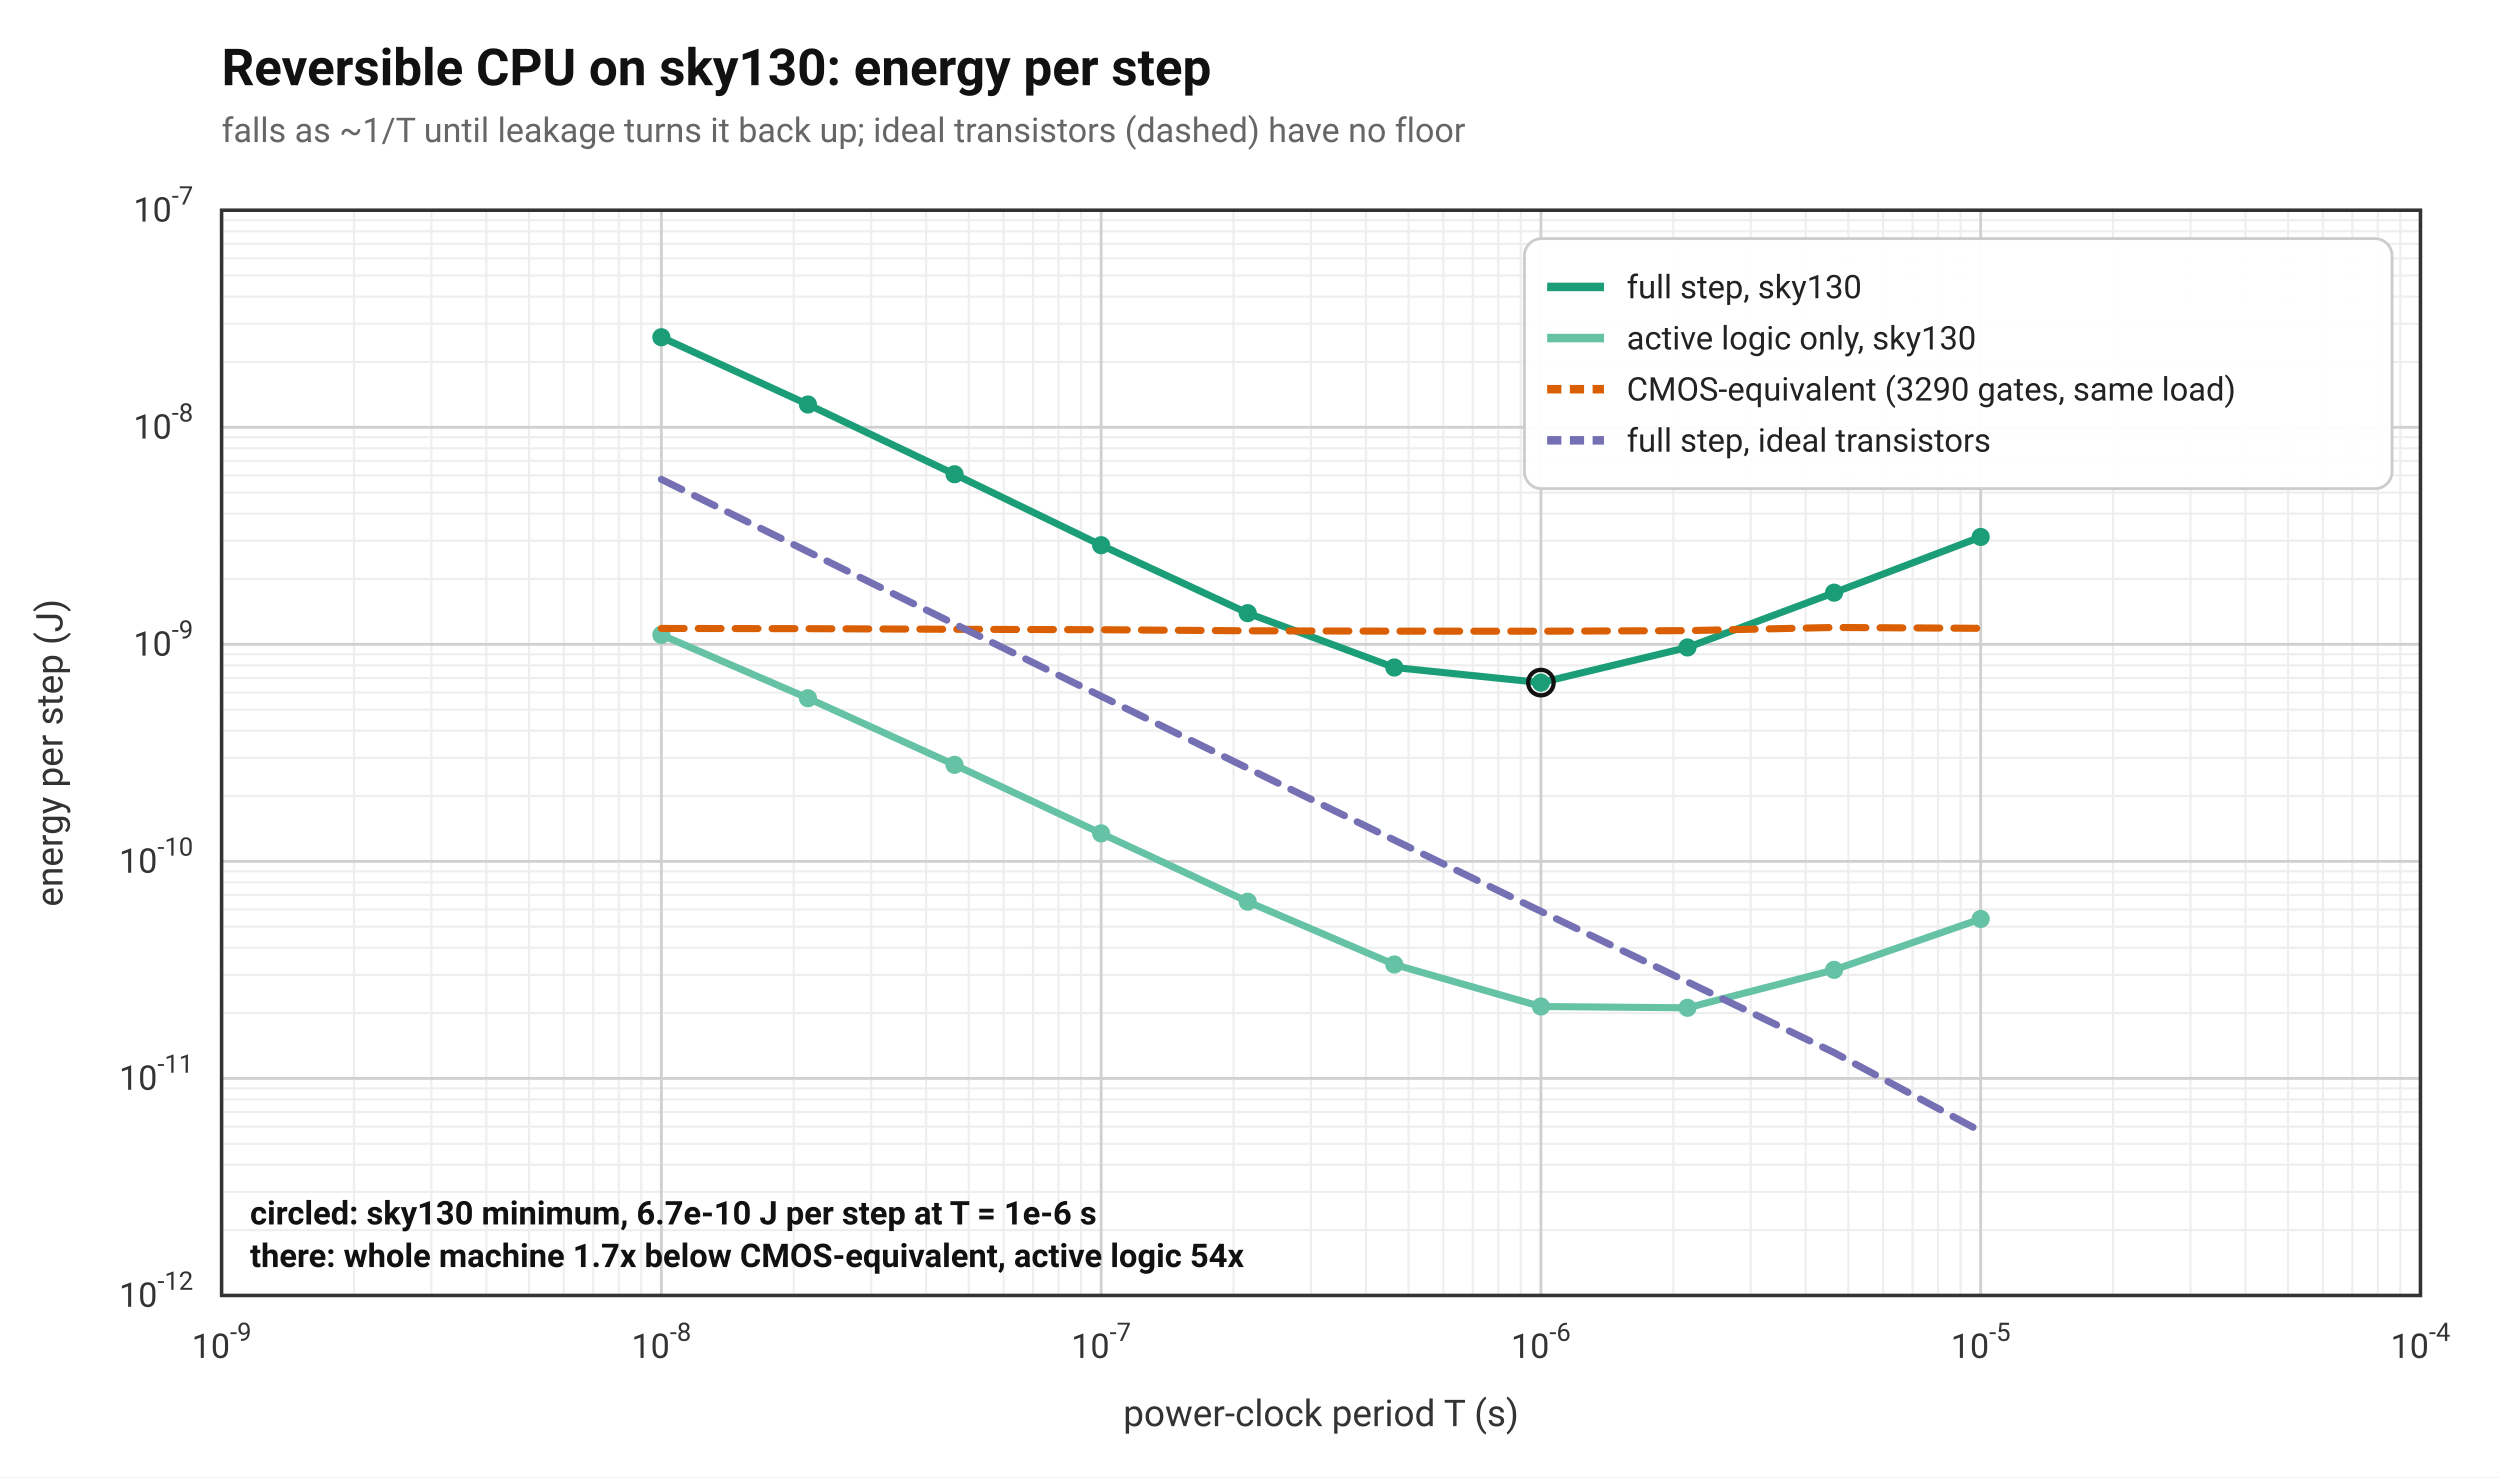
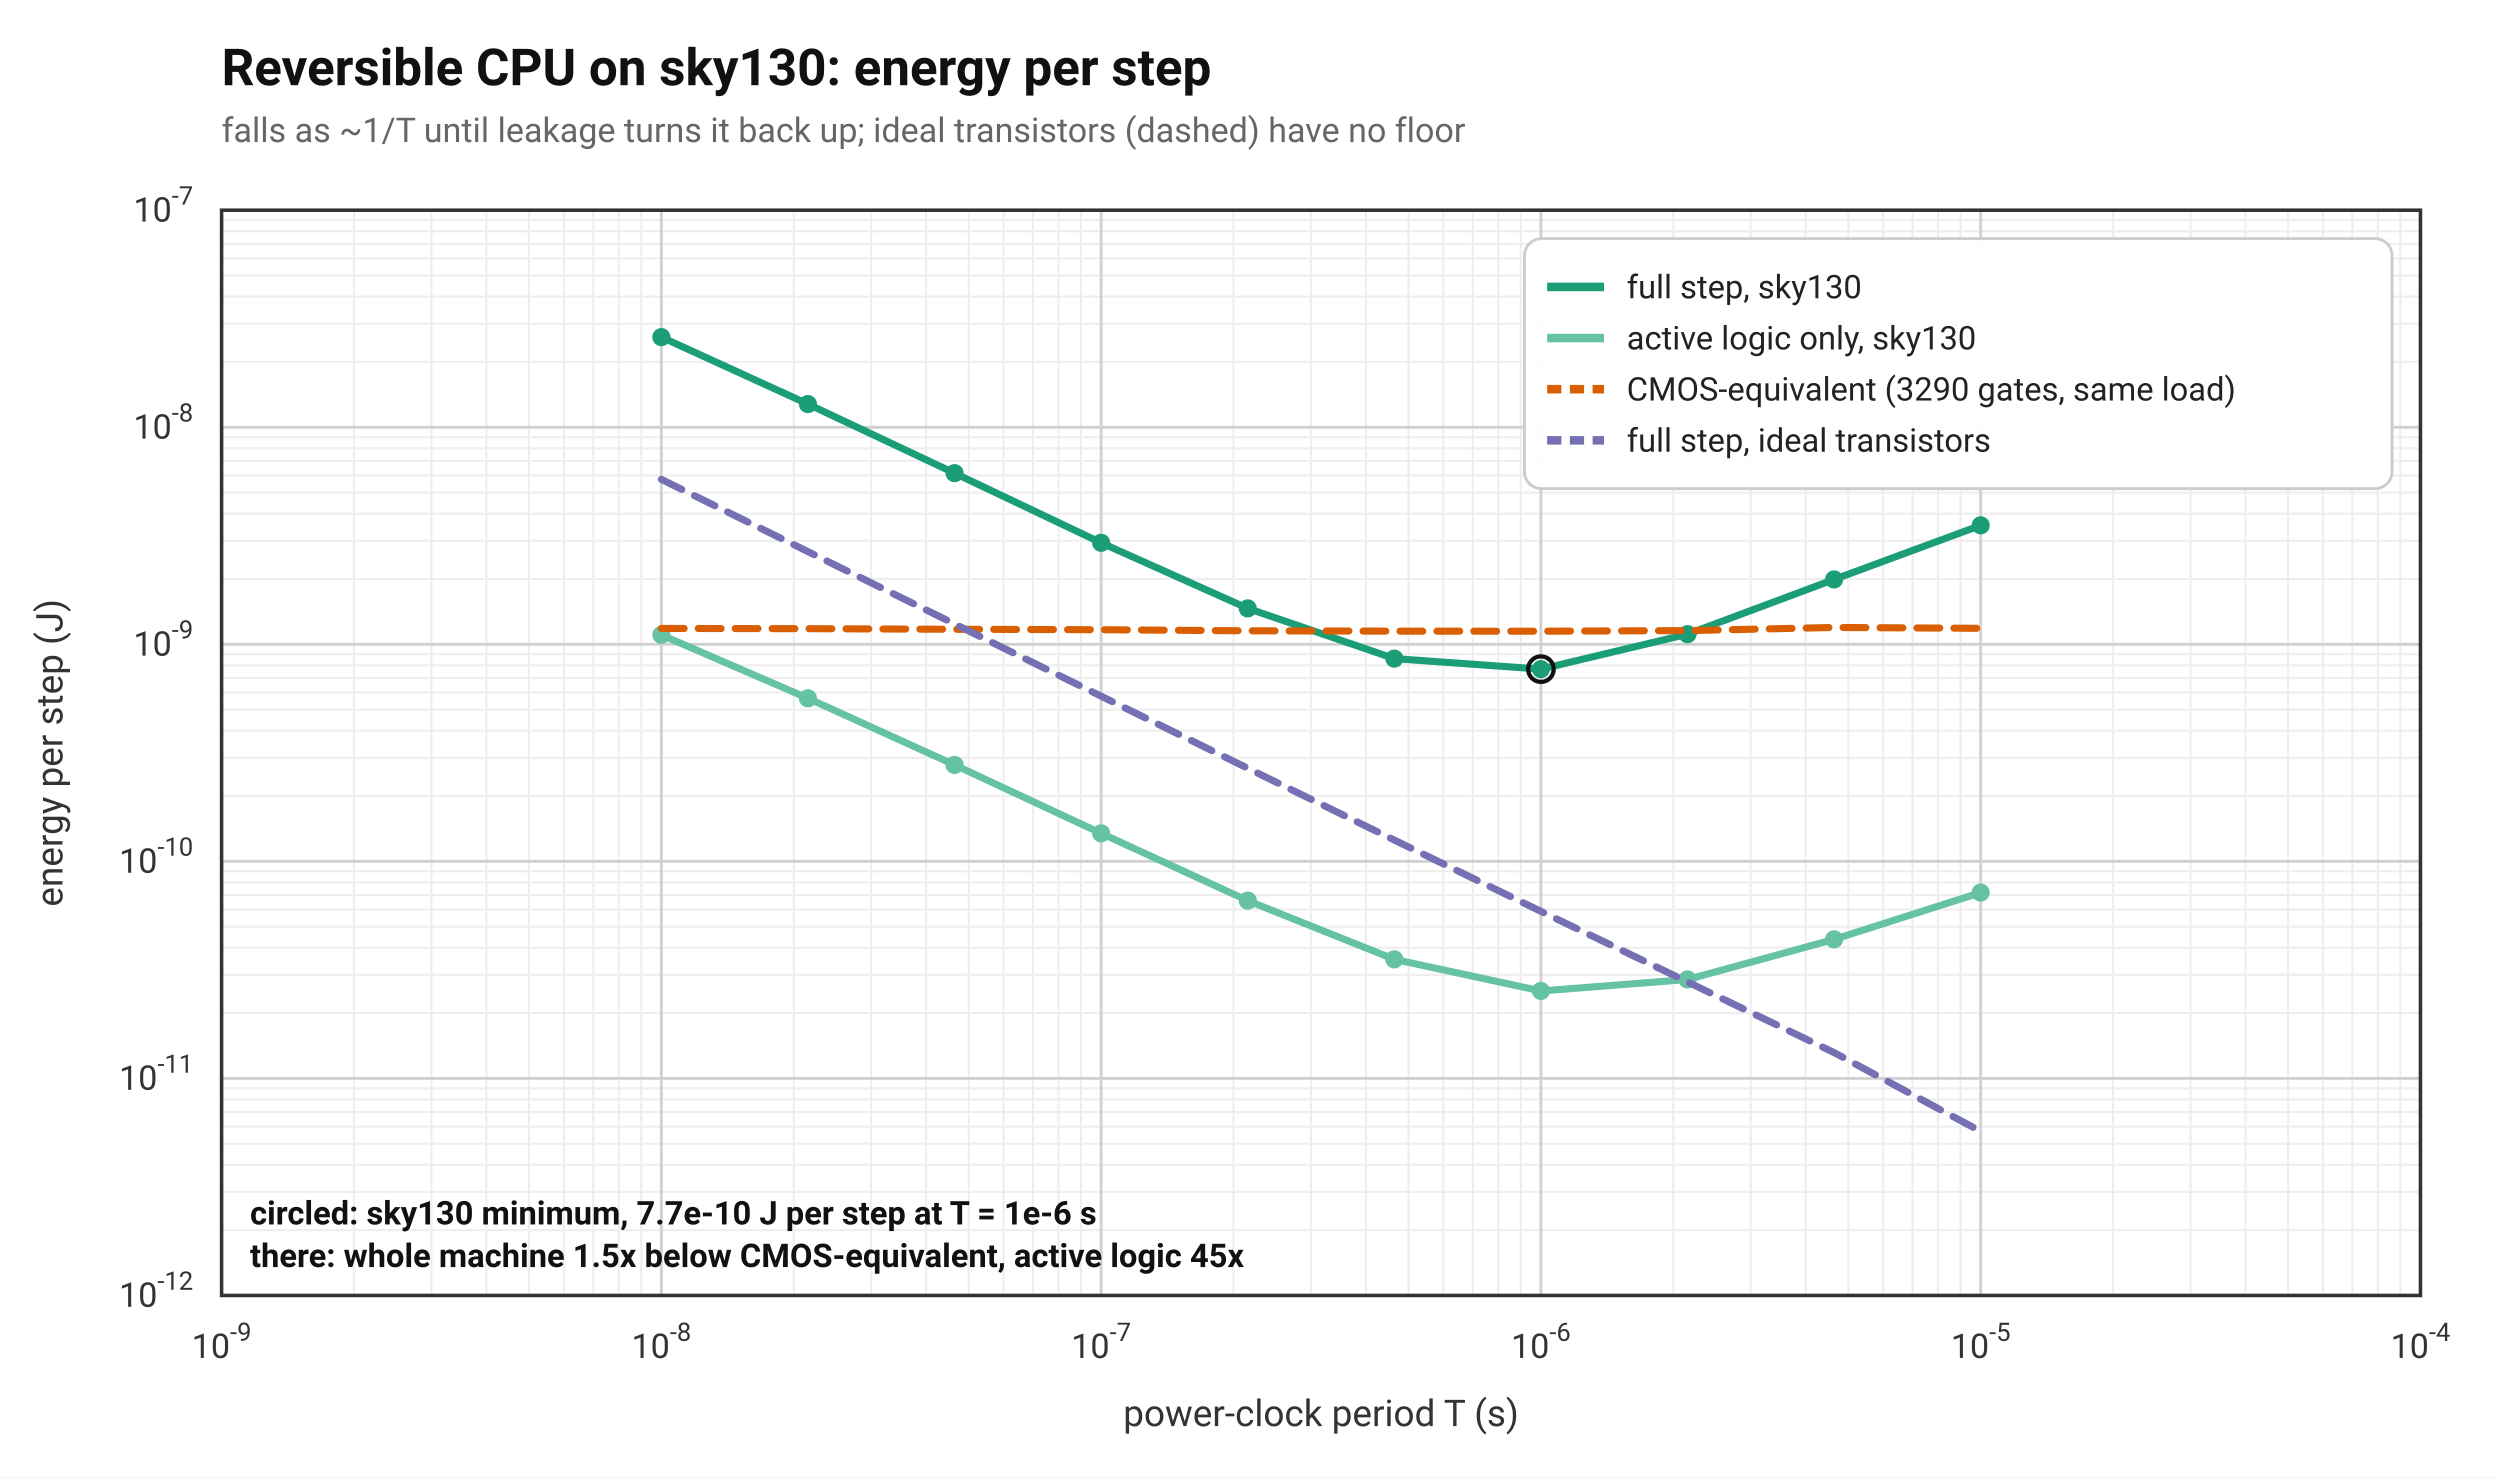
<svg xmlns="http://www.w3.org/2000/svg" width="880" height="520" viewBox="0 0 880 520" font-family="system-ui, -apple-system, Segoe UI, Roboto, sans-serif">
  <rect width="880" height="520" fill="#ffffff" />
  <text x="78" y="30" font-size="18" font-weight="700" fill="#111111" font-family="system-ui, -apple-system, Segoe UI, Roboto, sans-serif">Reversible CPU on sky130: energy per step</text>
  <text x="78" y="50" font-size="12" fill="#666666" font-family="system-ui, -apple-system, Segoe UI, Roboto, sans-serif">falls as ~1/T until leakage turns it back up; ideal transistors (dashed) have no floor</text>
  <line x1="124.599" y1="74" x2="124.599" y2="456" stroke="#eeeeee" stroke-width="0.75" />
  <line x1="151.858" y1="74" x2="151.858" y2="456" stroke="#eeeeee" stroke-width="0.75" />
  <line x1="171.199" y1="74" x2="171.199" y2="456" stroke="#eeeeee" stroke-width="0.75" />
  <line x1="186.201" y1="74" x2="186.201" y2="456" stroke="#eeeeee" stroke-width="0.75" />
  <line x1="198.458" y1="74" x2="198.458" y2="456" stroke="#eeeeee" stroke-width="0.75" />
  <line x1="208.821" y1="74" x2="208.821" y2="456" stroke="#eeeeee" stroke-width="0.75" />
  <line x1="217.798" y1="74" x2="217.798" y2="456" stroke="#eeeeee" stroke-width="0.75" />
  <line x1="225.717" y1="74" x2="225.717" y2="456" stroke="#eeeeee" stroke-width="0.75" />
  <line x1="279.399" y1="74" x2="279.399" y2="456" stroke="#eeeeee" stroke-width="0.75" />
  <line x1="306.658" y1="74" x2="306.658" y2="456" stroke="#eeeeee" stroke-width="0.75" />
  <line x1="325.999" y1="74" x2="325.999" y2="456" stroke="#eeeeee" stroke-width="0.75" />
  <line x1="341.001" y1="74" x2="341.001" y2="456" stroke="#eeeeee" stroke-width="0.75" />
  <line x1="353.258" y1="74" x2="353.258" y2="456" stroke="#eeeeee" stroke-width="0.75" />
  <line x1="363.621" y1="74" x2="363.621" y2="456" stroke="#eeeeee" stroke-width="0.75" />
  <line x1="372.598" y1="74" x2="372.598" y2="456" stroke="#eeeeee" stroke-width="0.75" />
  <line x1="380.517" y1="74" x2="380.517" y2="456" stroke="#eeeeee" stroke-width="0.75" />
  <line x1="434.199" y1="74" x2="434.199" y2="456" stroke="#eeeeee" stroke-width="0.75" />
  <line x1="461.458" y1="74" x2="461.458" y2="456" stroke="#eeeeee" stroke-width="0.75" />
  <line x1="480.799" y1="74" x2="480.799" y2="456" stroke="#eeeeee" stroke-width="0.75" />
  <line x1="495.801" y1="74" x2="495.801" y2="456" stroke="#eeeeee" stroke-width="0.75" />
  <line x1="508.058" y1="74" x2="508.058" y2="456" stroke="#eeeeee" stroke-width="0.75" />
  <line x1="518.421" y1="74" x2="518.421" y2="456" stroke="#eeeeee" stroke-width="0.75" />
  <line x1="527.398" y1="74" x2="527.398" y2="456" stroke="#eeeeee" stroke-width="0.75" />
  <line x1="535.317" y1="74" x2="535.317" y2="456" stroke="#eeeeee" stroke-width="0.75" />
  <line x1="588.999" y1="74" x2="588.999" y2="456" stroke="#eeeeee" stroke-width="0.75" />
  <line x1="616.258" y1="74" x2="616.258" y2="456" stroke="#eeeeee" stroke-width="0.75" />
  <line x1="635.599" y1="74" x2="635.599" y2="456" stroke="#eeeeee" stroke-width="0.75" />
  <line x1="650.601" y1="74" x2="650.601" y2="456" stroke="#eeeeee" stroke-width="0.75" />
  <line x1="662.858" y1="74" x2="662.858" y2="456" stroke="#eeeeee" stroke-width="0.75" />
  <line x1="673.221" y1="74" x2="673.221" y2="456" stroke="#eeeeee" stroke-width="0.75" />
  <line x1="682.198" y1="74" x2="682.198" y2="456" stroke="#eeeeee" stroke-width="0.75" />
  <line x1="690.117" y1="74" x2="690.117" y2="456" stroke="#eeeeee" stroke-width="0.75" />
  <line x1="743.799" y1="74" x2="743.799" y2="456" stroke="#eeeeee" stroke-width="0.75" />
  <line x1="771.058" y1="74" x2="771.058" y2="456" stroke="#eeeeee" stroke-width="0.75" />
  <line x1="790.399" y1="74" x2="790.399" y2="456" stroke="#eeeeee" stroke-width="0.75" />
  <line x1="805.401" y1="74" x2="805.401" y2="456" stroke="#eeeeee" stroke-width="0.75" />
  <line x1="817.658" y1="74" x2="817.658" y2="456" stroke="#eeeeee" stroke-width="0.75" />
  <line x1="828.021" y1="74" x2="828.021" y2="456" stroke="#eeeeee" stroke-width="0.75" />
  <line x1="836.998" y1="74" x2="836.998" y2="456" stroke="#eeeeee" stroke-width="0.75" />
  <line x1="844.917" y1="74" x2="844.917" y2="456" stroke="#eeeeee" stroke-width="0.75" />
  <line x1="78" y1="433.001" x2="852" y2="433.001" stroke="#eeeeee" stroke-width="0.75" />
  <line x1="78" y1="419.548" x2="852" y2="419.548" stroke="#eeeeee" stroke-width="0.75" />
  <line x1="78" y1="410.003" x2="852" y2="410.003" stroke="#eeeeee" stroke-width="0.75" />
  <line x1="78" y1="402.599" x2="852" y2="402.599" stroke="#eeeeee" stroke-width="0.75" />
  <line x1="78" y1="396.549" x2="852" y2="396.549" stroke="#eeeeee" stroke-width="0.75" />
  <line x1="78" y1="391.435" x2="852" y2="391.435" stroke="#eeeeee" stroke-width="0.75" />
  <line x1="78" y1="387.004" x2="852" y2="387.004" stroke="#eeeeee" stroke-width="0.75" />
  <line x1="78" y1="383.096" x2="852" y2="383.096" stroke="#eeeeee" stroke-width="0.75" />
  <line x1="78" y1="356.601" x2="852" y2="356.601" stroke="#eeeeee" stroke-width="0.75" />
  <line x1="78" y1="343.148" x2="852" y2="343.148" stroke="#eeeeee" stroke-width="0.75" />
  <line x1="78" y1="333.603" x2="852" y2="333.603" stroke="#eeeeee" stroke-width="0.75" />
  <line x1="78" y1="326.199" x2="852" y2="326.199" stroke="#eeeeee" stroke-width="0.75" />
  <line x1="78" y1="320.149" x2="852" y2="320.149" stroke="#eeeeee" stroke-width="0.75" />
  <line x1="78" y1="315.035" x2="852" y2="315.035" stroke="#eeeeee" stroke-width="0.75" />
  <line x1="78" y1="310.604" x2="852" y2="310.604" stroke="#eeeeee" stroke-width="0.75" />
  <line x1="78" y1="306.696" x2="852" y2="306.696" stroke="#eeeeee" stroke-width="0.75" />
  <line x1="78" y1="280.201" x2="852" y2="280.201" stroke="#eeeeee" stroke-width="0.75" />
  <line x1="78" y1="266.748" x2="852" y2="266.748" stroke="#eeeeee" stroke-width="0.75" />
  <line x1="78" y1="257.203" x2="852" y2="257.203" stroke="#eeeeee" stroke-width="0.75" />
  <line x1="78" y1="249.799" x2="852" y2="249.799" stroke="#eeeeee" stroke-width="0.75" />
  <line x1="78" y1="243.749" x2="852" y2="243.749" stroke="#eeeeee" stroke-width="0.75" />
  <line x1="78" y1="238.635" x2="852" y2="238.635" stroke="#eeeeee" stroke-width="0.75" />
  <line x1="78" y1="234.204" x2="852" y2="234.204" stroke="#eeeeee" stroke-width="0.75" />
  <line x1="78" y1="230.296" x2="852" y2="230.296" stroke="#eeeeee" stroke-width="0.75" />
  <line x1="78" y1="203.801" x2="852" y2="203.801" stroke="#eeeeee" stroke-width="0.75" />
  <line x1="78" y1="190.348" x2="852" y2="190.348" stroke="#eeeeee" stroke-width="0.75" />
  <line x1="78" y1="180.803" x2="852" y2="180.803" stroke="#eeeeee" stroke-width="0.75" />
  <line x1="78" y1="173.399" x2="852" y2="173.399" stroke="#eeeeee" stroke-width="0.75" />
  <line x1="78" y1="167.349" x2="852" y2="167.349" stroke="#eeeeee" stroke-width="0.75" />
  <line x1="78" y1="162.235" x2="852" y2="162.235" stroke="#eeeeee" stroke-width="0.75" />
  <line x1="78" y1="157.804" x2="852" y2="157.804" stroke="#eeeeee" stroke-width="0.75" />
  <line x1="78" y1="153.896" x2="852" y2="153.896" stroke="#eeeeee" stroke-width="0.75" />
  <line x1="78" y1="127.401" x2="852" y2="127.401" stroke="#eeeeee" stroke-width="0.75" />
  <line x1="78" y1="113.948" x2="852" y2="113.948" stroke="#eeeeee" stroke-width="0.75" />
  <line x1="78" y1="104.403" x2="852" y2="104.403" stroke="#eeeeee" stroke-width="0.75" />
  <line x1="78" y1="96.999" x2="852" y2="96.999" stroke="#eeeeee" stroke-width="0.75" />
  <line x1="78" y1="90.949" x2="852" y2="90.949" stroke="#eeeeee" stroke-width="0.75" />
  <line x1="78" y1="85.835" x2="852" y2="85.835" stroke="#eeeeee" stroke-width="0.75" />
  <line x1="78" y1="81.404" x2="852" y2="81.404" stroke="#eeeeee" stroke-width="0.75" />
  <line x1="78" y1="77.496" x2="852" y2="77.496" stroke="#eeeeee" stroke-width="0.75" />
  <line x1="78" y1="74" x2="78" y2="456" stroke="#d0d0d0" stroke-width="1" />
  <text x="78" y="478" font-size="12" fill="#333333" text-anchor="middle" font-family="system-ui, -apple-system, Segoe UI, Roboto, sans-serif">10<tspan dy="-6" font-size="9">-9</tspan>
  </text>
  <line x1="232.8" y1="74" x2="232.8" y2="456" stroke="#d0d0d0" stroke-width="1" />
  <text x="232.8" y="478" font-size="12" fill="#333333" text-anchor="middle" font-family="system-ui, -apple-system, Segoe UI, Roboto, sans-serif">10<tspan dy="-6" font-size="9">-8</tspan>
  </text>
  <line x1="387.6" y1="74" x2="387.6" y2="456" stroke="#d0d0d0" stroke-width="1" />
  <text x="387.6" y="478" font-size="12" fill="#333333" text-anchor="middle" font-family="system-ui, -apple-system, Segoe UI, Roboto, sans-serif">10<tspan dy="-6" font-size="9">-7</tspan>
  </text>
  <line x1="542.4" y1="74" x2="542.4" y2="456" stroke="#d0d0d0" stroke-width="1" />
  <text x="542.4" y="478" font-size="12" fill="#333333" text-anchor="middle" font-family="system-ui, -apple-system, Segoe UI, Roboto, sans-serif">10<tspan dy="-6" font-size="9">-6</tspan>
  </text>
  <line x1="697.2" y1="74" x2="697.2" y2="456" stroke="#d0d0d0" stroke-width="1" />
  <text x="697.2" y="478" font-size="12" fill="#333333" text-anchor="middle" font-family="system-ui, -apple-system, Segoe UI, Roboto, sans-serif">10<tspan dy="-6" font-size="9">-5</tspan>
  </text>
  <line x1="852" y1="74" x2="852" y2="456" stroke="#d0d0d0" stroke-width="1" />
  <text x="852" y="478" font-size="12" fill="#333333" text-anchor="middle" font-family="system-ui, -apple-system, Segoe UI, Roboto, sans-serif">10<tspan dy="-6" font-size="9">-4</tspan>
  </text>
  <line x1="78" y1="456" x2="852" y2="456" stroke="#d0d0d0" stroke-width="1" />
  <text x="68" y="460" font-size="12" fill="#333333" text-anchor="end" font-family="system-ui, -apple-system, Segoe UI, Roboto, sans-serif">10<tspan dy="-6" font-size="9">-12</tspan>
  </text>
  <line x1="78" y1="379.6" x2="852" y2="379.6" stroke="#d0d0d0" stroke-width="1" />
  <text x="68" y="383.6" font-size="12" fill="#333333" text-anchor="end" font-family="system-ui, -apple-system, Segoe UI, Roboto, sans-serif">10<tspan dy="-6" font-size="9">-11</tspan>
  </text>
  <line x1="78" y1="303.2" x2="852" y2="303.2" stroke="#d0d0d0" stroke-width="1" />
  <text x="68" y="307.2" font-size="12" fill="#333333" text-anchor="end" font-family="system-ui, -apple-system, Segoe UI, Roboto, sans-serif">10<tspan dy="-6" font-size="9">-10</tspan>
  </text>
  <line x1="78" y1="226.8" x2="852" y2="226.8" stroke="#d0d0d0" stroke-width="1" />
  <text x="68" y="230.8" font-size="12" fill="#333333" text-anchor="end" font-family="system-ui, -apple-system, Segoe UI, Roboto, sans-serif">10<tspan dy="-6" font-size="9">-9</tspan>
  </text>
  <line x1="78" y1="150.4" x2="852" y2="150.4" stroke="#d0d0d0" stroke-width="1" />
  <text x="68" y="154.4" font-size="12" fill="#333333" text-anchor="end" font-family="system-ui, -apple-system, Segoe UI, Roboto, sans-serif">10<tspan dy="-6" font-size="9">-8</tspan>
  </text>
  <line x1="78" y1="74" x2="852" y2="74" stroke="#d0d0d0" stroke-width="1" />
  <text x="68" y="78" font-size="12" fill="#333333" text-anchor="end" font-family="system-ui, -apple-system, Segoe UI, Roboto, sans-serif">10<tspan dy="-6" font-size="9">-7</tspan>
  </text>
  <rect x="78" y="74" width="774" height="382" fill="none" stroke="#333333" stroke-width="1.25" />
-   <polyline points="232.8,118.705 284.4,142.386 336,166.938 387.6,191.913 439.2,215.834 490.8,234.962 542.4,240.277 594,227.897 645.6,208.622 697.2,189.006" fill="none" stroke="#1b9e77" stroke-width="2.5" stroke-linejoin="round" stroke-linecap="round" />
-   <circle cx="232.8" cy="118.705" r="3.2" fill="#1b9e77" />
-   <circle cx="284.4" cy="142.386" r="3.2" fill="#1b9e77" />
-   <circle cx="336" cy="166.938" r="3.2" fill="#1b9e77" />
-   <circle cx="387.6" cy="191.913" r="3.2" fill="#1b9e77" />
-   <circle cx="439.2" cy="215.834" r="3.2" fill="#1b9e77" />
-   <circle cx="490.8" cy="234.962" r="3.2" fill="#1b9e77" />
-   <circle cx="542.4" cy="240.277" r="3.2" fill="#1b9e77" />
-   <circle cx="594" cy="227.897" r="3.2" fill="#1b9e77" />
-   <circle cx="645.6" cy="208.622" r="3.2" fill="#1b9e77" />
-   <circle cx="697.2" cy="189.006" r="3.2" fill="#1b9e77" />
-   <polyline points="232.8,223.47 284.4,245.78 336,269.225 387.6,293.36 439.2,317.403 490.8,339.504 542.4,354.291 594,354.746 645.6,341.39 697.2,323.471" fill="none" stroke="#66c2a5" stroke-width="2.5" stroke-linejoin="round" stroke-linecap="round" />
-   <circle cx="232.8" cy="223.47" r="3.2" fill="#66c2a5" />
-   <circle cx="284.4" cy="245.78" r="3.2" fill="#66c2a5" />
-   <circle cx="336" cy="269.225" r="3.2" fill="#66c2a5" />
-   <circle cx="387.6" cy="293.36" r="3.2" fill="#66c2a5" />
-   <circle cx="439.2" cy="317.403" r="3.2" fill="#66c2a5" />
-   <circle cx="490.8" cy="339.504" r="3.2" fill="#66c2a5" />
-   <circle cx="542.4" cy="354.291" r="3.2" fill="#66c2a5" />
-   <circle cx="594" cy="354.746" r="3.2" fill="#66c2a5" />
-   <circle cx="645.6" cy="341.39" r="3.2" fill="#66c2a5" />
-   <circle cx="697.2" cy="323.471" r="3.2" fill="#66c2a5" />
+   <polyline points="232.8,118.665 284.4,142.24 336,166.55 387.6,191.071 439.2,214.155 490.8,231.838 542.4,235.537 594,223.222 645.6,203.962 697.2,184.916" fill="none" stroke="#1b9e77" stroke-width="2.5" stroke-linejoin="round" stroke-linecap="round" />
+   <circle cx="232.8" cy="118.665" r="3.2" fill="#1b9e77" />
+   <circle cx="284.4" cy="142.24" r="3.2" fill="#1b9e77" />
+   <circle cx="336" cy="166.55" r="3.2" fill="#1b9e77" />
+   <circle cx="387.6" cy="191.071" r="3.2" fill="#1b9e77" />
+   <circle cx="439.2" cy="214.155" r="3.2" fill="#1b9e77" />
+   <circle cx="490.8" cy="231.838" r="3.2" fill="#1b9e77" />
+   <circle cx="542.4" cy="235.537" r="3.2" fill="#1b9e77" />
+   <circle cx="594" cy="223.222" r="3.2" fill="#1b9e77" />
+   <circle cx="645.6" cy="203.962" r="3.2" fill="#1b9e77" />
+   <circle cx="697.2" cy="184.916" r="3.2" fill="#1b9e77" />
+   <polyline points="232.8,223.491 284.4,245.806 336,269.248 387.6,293.333 439.2,317.033 490.8,337.691 542.4,348.817 594,344.785 645.6,330.65 697.2,314.181" fill="none" stroke="#66c2a5" stroke-width="2.5" stroke-linejoin="round" stroke-linecap="round" />
+   <circle cx="232.8" cy="223.491" r="3.2" fill="#66c2a5" />
+   <circle cx="284.4" cy="245.806" r="3.2" fill="#66c2a5" />
+   <circle cx="336" cy="269.248" r="3.2" fill="#66c2a5" />
+   <circle cx="387.6" cy="293.333" r="3.2" fill="#66c2a5" />
+   <circle cx="439.2" cy="317.033" r="3.2" fill="#66c2a5" />
+   <circle cx="490.8" cy="337.691" r="3.2" fill="#66c2a5" />
+   <circle cx="542.4" cy="348.817" r="3.2" fill="#66c2a5" />
+   <circle cx="594" cy="344.785" r="3.2" fill="#66c2a5" />
+   <circle cx="645.6" cy="330.65" r="3.2" fill="#66c2a5" />
+   <circle cx="697.2" cy="314.181" r="3.2" fill="#66c2a5" />
  <polyline points="232.8,221.211 284.4,221.292 336,221.507 387.6,221.662 439.2,222.045 490.8,222.166 542.4,222.187 594,221.978 645.6,220.865 697.2,221.169" fill="none" stroke="#d95f02" stroke-width="2.5" stroke-linejoin="round" stroke-linecap="round" stroke-dasharray="8,5" />
  <polyline points="232.8,168.726 284.4,194.183 336,219.629 387.6,245.052 439.2,270.425 490.8,295.7 542.4,320.793 594,345.63 645.6,370.513 697.2,398.25" fill="none" stroke="#7570b3" stroke-width="2.5" stroke-linejoin="round" stroke-linecap="round" stroke-dasharray="8,5" />
-   <circle cx="542.4" cy="240.277" r="4.5" fill="none" stroke="#111111" stroke-width="1.5" />
-   <text x="88" y="431" font-size="11.5" fill="#111111" font-weight="600" font-family="system-ui, -apple-system, Segoe UI, Roboto, sans-serif">circled: sky130 minimum, 6.7e-10 J per step at T = 1e-6 s</text>
-   <text x="88" y="446" font-size="11.5" fill="#111111" font-weight="600" font-family="system-ui, -apple-system, Segoe UI, Roboto, sans-serif">there: whole machine 1.7x below CMOS-equivalent, active logic 54x</text>
+   <circle cx="542.4" cy="235.537" r="4.5" fill="none" stroke="#111111" stroke-width="1.5" />
+   <text x="88" y="431" font-size="11.5" fill="#111111" font-weight="600" font-family="system-ui, -apple-system, Segoe UI, Roboto, sans-serif">circled: sky130 minimum, 7.7e-10 J per step at T = 1e-6 s</text>
+   <text x="88" y="446" font-size="11.5" fill="#111111" font-weight="600" font-family="system-ui, -apple-system, Segoe UI, Roboto, sans-serif">there: whole machine 1.5x below CMOS-equivalent, active logic 45x</text>
  <text x="465" y="502" font-size="13" fill="#333333" text-anchor="middle" font-family="system-ui, -apple-system, Segoe UI, Roboto, sans-serif">power-clock period T (s)</text>
  <text x="22" y="265" font-size="13" fill="#333333" text-anchor="middle" transform="rotate(-90 22 265)" font-family="system-ui, -apple-system, Segoe UI, Roboto, sans-serif">energy per step (J)</text>
  <rect x="536.6" y="84" width="305.4" height="88" rx="6" fill="#ffffff" fill-opacity="0.96" stroke="#cccccc" />
  <line x1="544.6" y1="101" x2="564.6" y2="101" stroke="#1b9e77" stroke-width="3" />
  <text x="572.6" y="105" font-size="11.5" fill="#222222" font-family="system-ui, -apple-system, Segoe UI, Roboto, sans-serif">full step, sky130</text>
  <line x1="544.6" y1="119" x2="564.6" y2="119" stroke="#66c2a5" stroke-width="3" />
  <text x="572.6" y="123" font-size="11.5" fill="#222222" font-family="system-ui, -apple-system, Segoe UI, Roboto, sans-serif">active logic only, sky130</text>
  <line x1="544.6" y1="137" x2="564.6" y2="137" stroke="#d95f02" stroke-width="3" stroke-dasharray="5,3" />
  <text x="572.6" y="141" font-size="11.5" fill="#222222" font-family="system-ui, -apple-system, Segoe UI, Roboto, sans-serif">CMOS-equivalent (3290 gates, same load)</text>
  <line x1="544.6" y1="155" x2="564.6" y2="155" stroke="#7570b3" stroke-width="3" stroke-dasharray="5,3" />
  <text x="572.6" y="159" font-size="11.5" fill="#222222" font-family="system-ui, -apple-system, Segoe UI, Roboto, sans-serif">full step, ideal transistors</text>
</svg>
